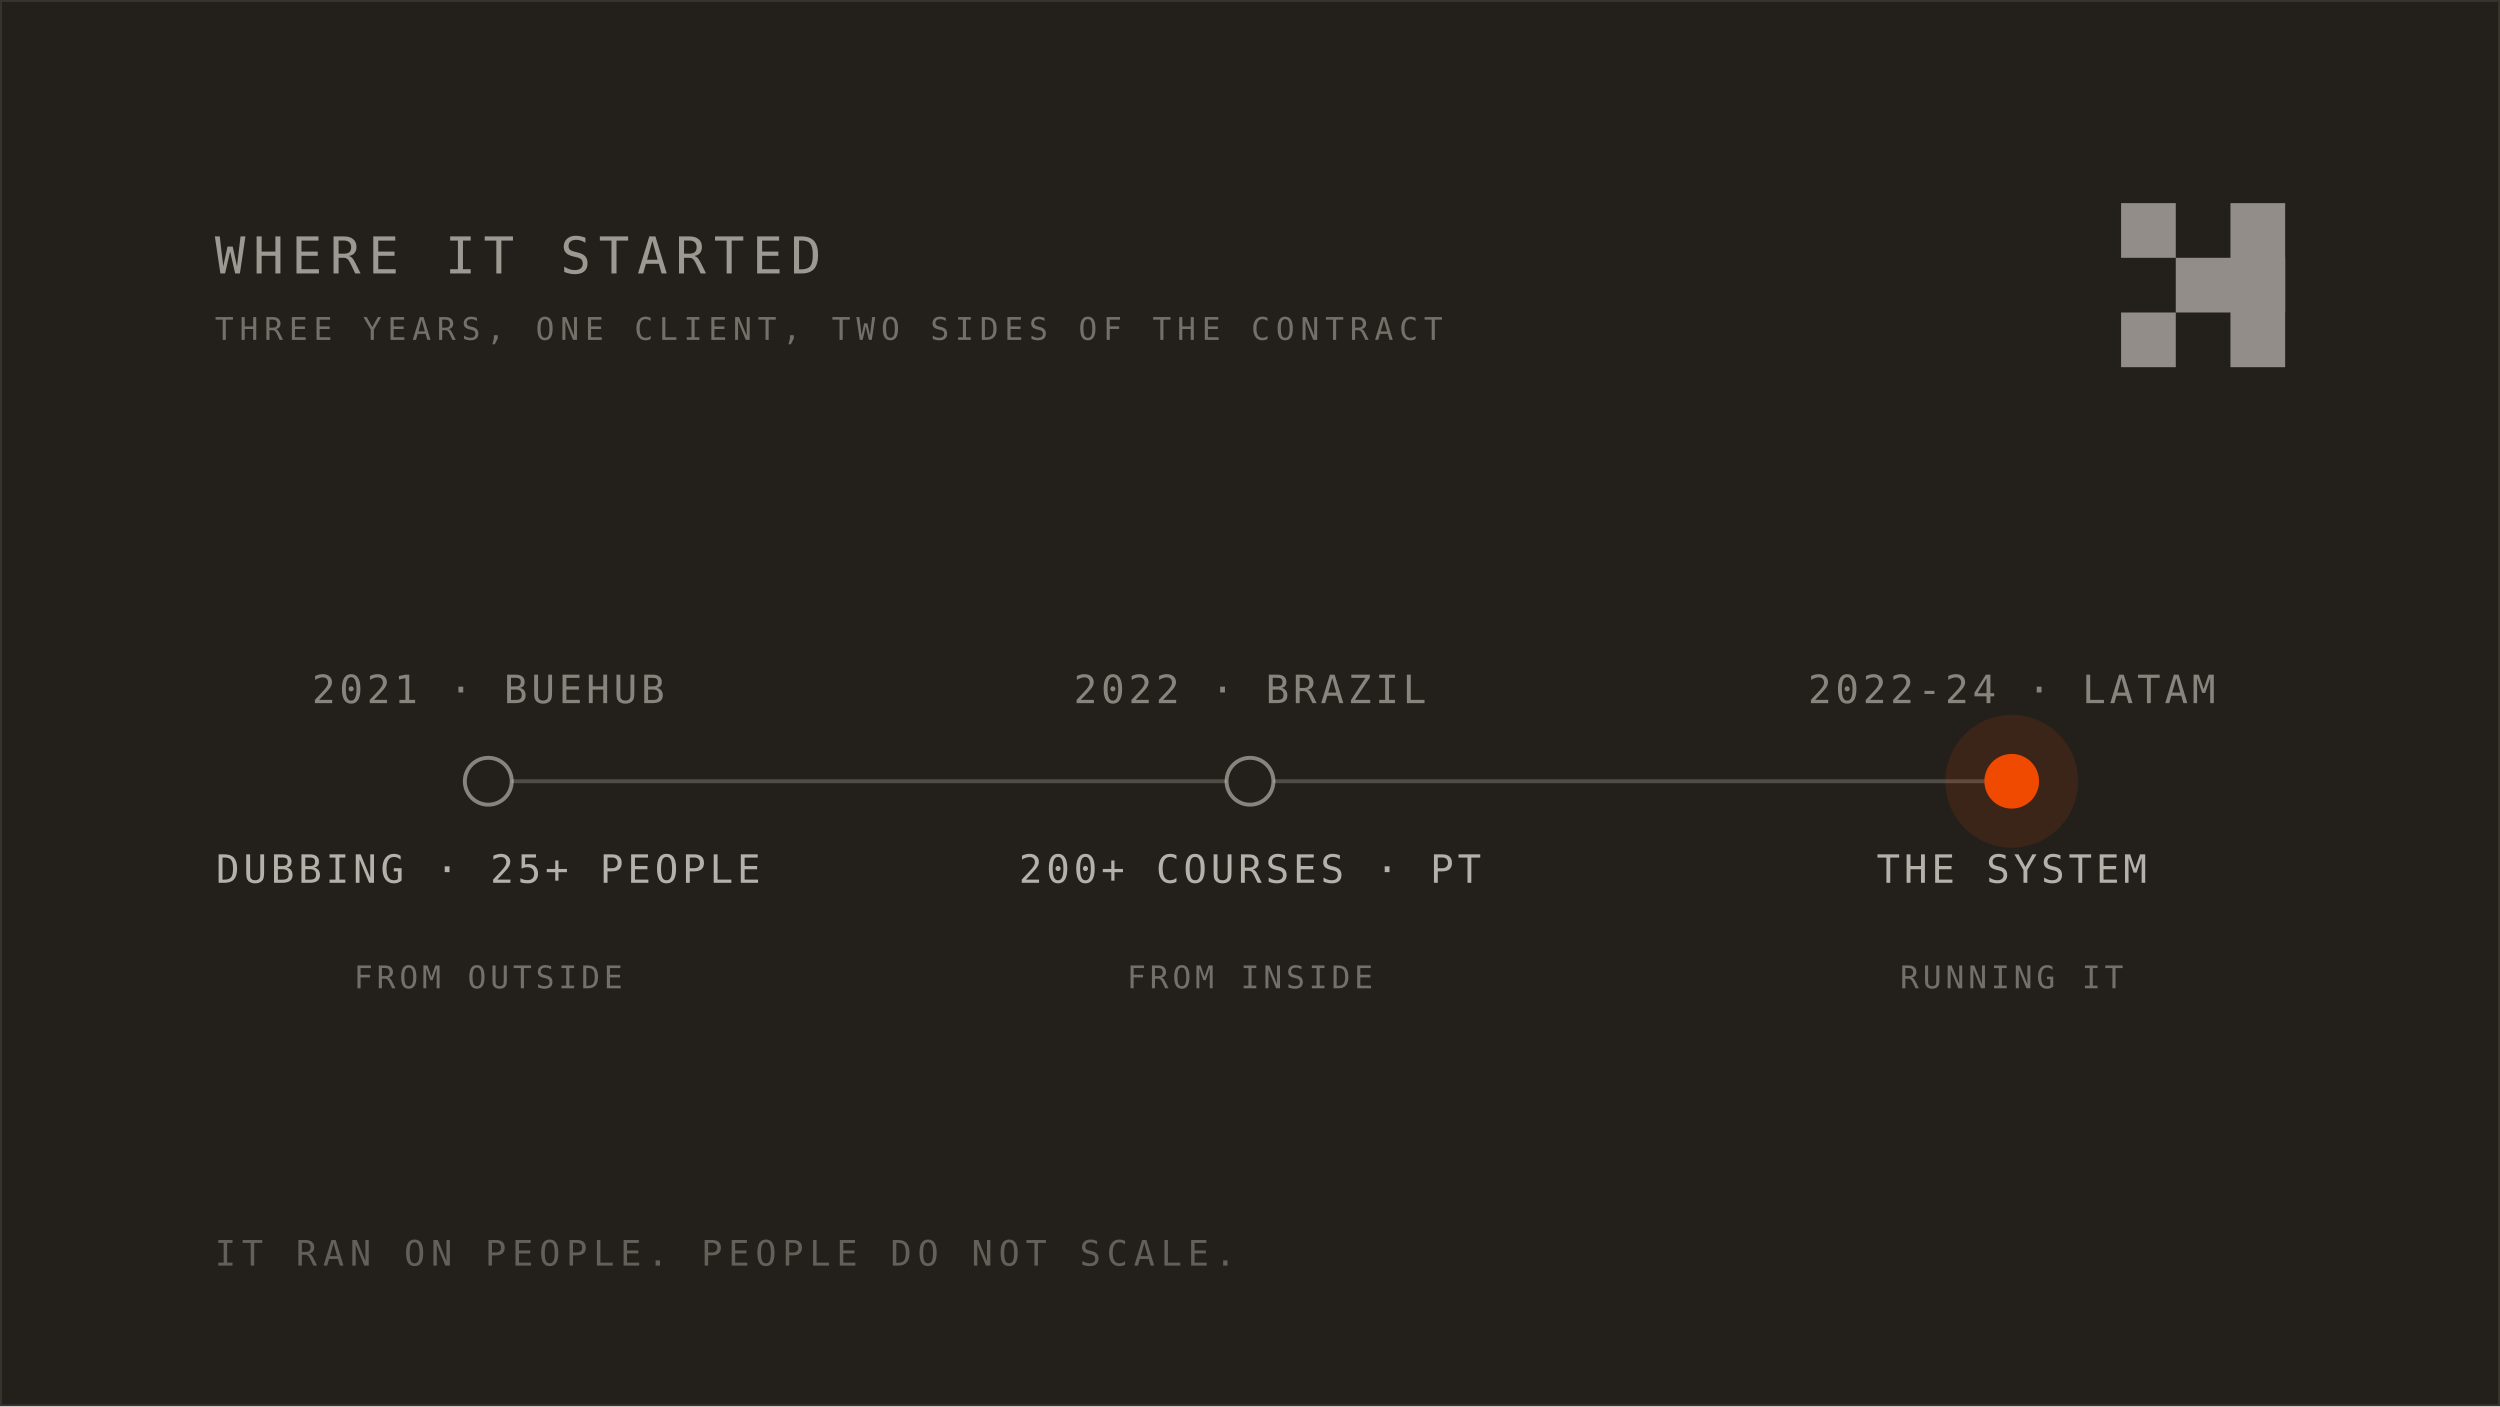
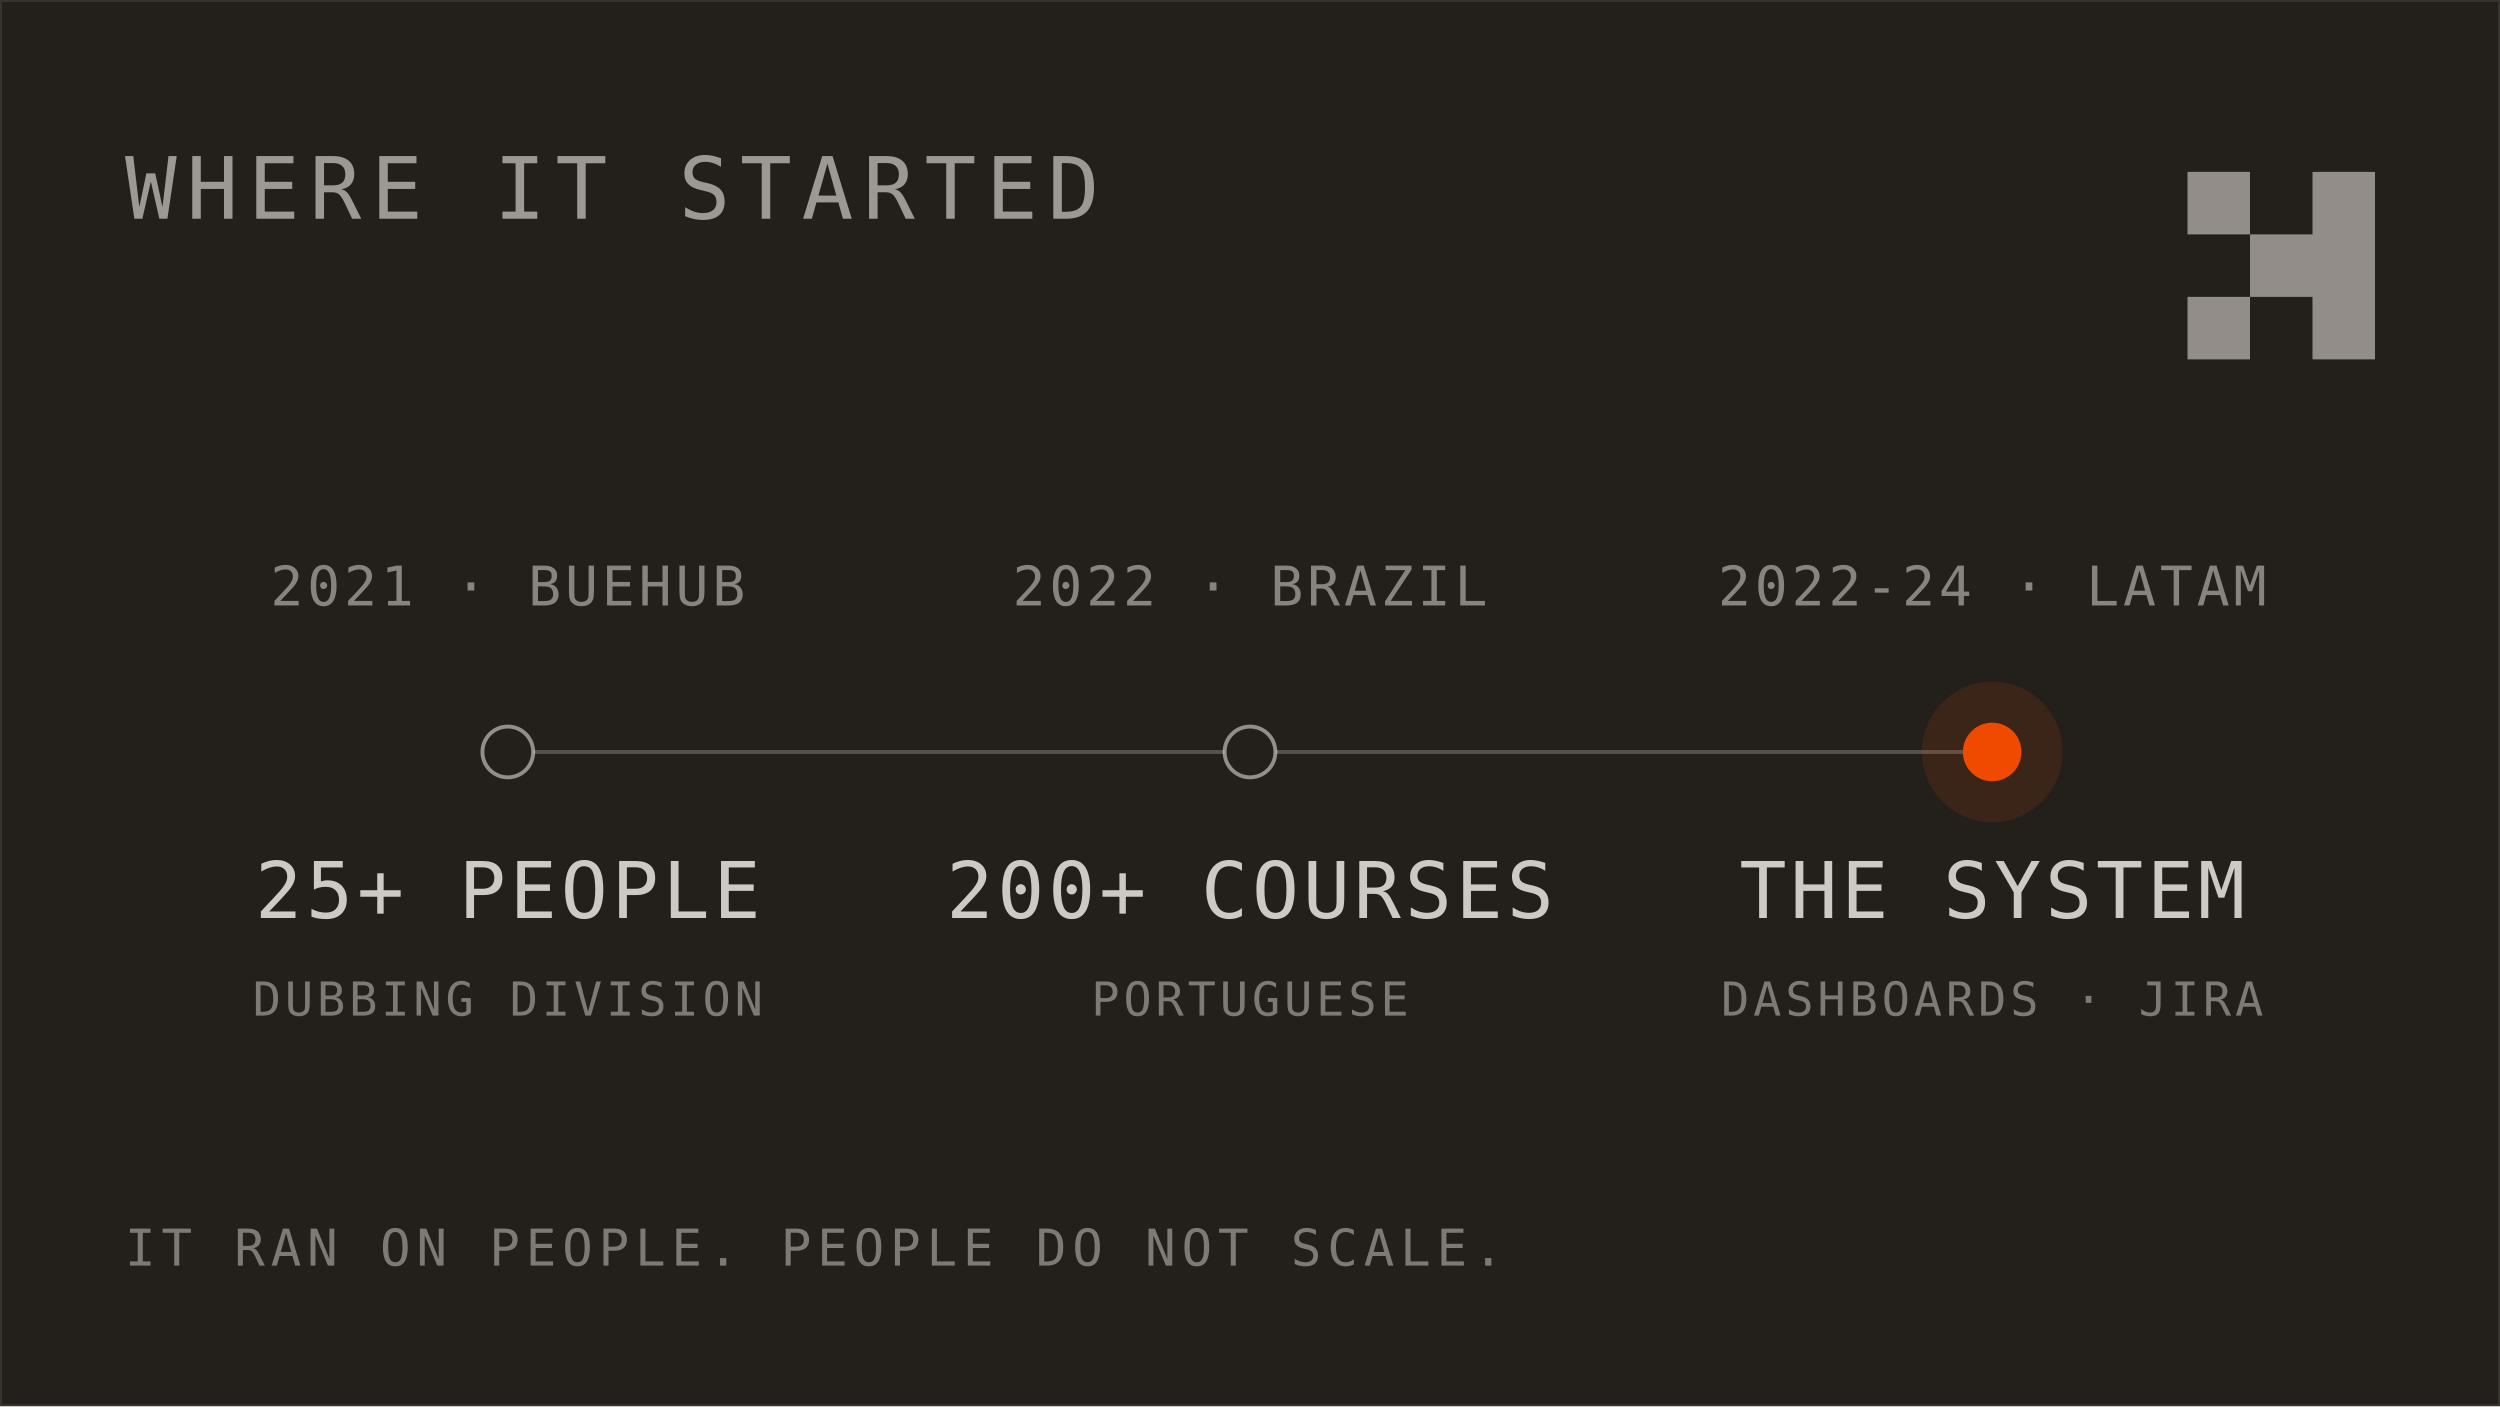
<svg xmlns="http://www.w3.org/2000/svg" width="1280" height="720" viewBox="0 0 1280 720">
  <rect width="1280" height="720" fill="#23201b" />
  <rect x="0.5" y="0.5" width="1279" height="719" fill="none" stroke="#ece8e1" stroke-opacity="0.10" />
-   <text x="110" y="140" font-family="'IBM Plex Mono', ui-monospace, 'DejaVu Sans Mono', monospace" font-size="26" letter-spacing="4" fill="#ece8e1" fill-opacity="0.6">WHERE IT STARTED</text>
-   <text x="110" y="174" font-family="'IBM Plex Mono', ui-monospace, 'DejaVu Sans Mono', monospace" font-size="16" letter-spacing="3" fill="#ece8e1" fill-opacity="0.4">THREE YEARS, ONE CLIENT, TWO SIDES OF THE CONTRACT</text>
+   <text x="64" y="112" font-family="'IBM Plex Mono', ui-monospace, 'DejaVu Sans Mono', monospace" font-size="44" letter-spacing="5" fill="#ece8e1" fill-opacity="0.6">WHERE IT STARTED</text>
  <g fill="#ece8e1" opacity="0.55">
-     <rect x="1142" y="104" width="28" height="84" />
-     <rect x="1114" y="132" width="56" height="28" />
-     <rect x="1086" y="104" width="28" height="28" />
-     <rect x="1086" y="160" width="28" height="28" />
+     <rect x="1184" y="88" width="32" height="96" />
+     <rect x="1152" y="120" width="64" height="32" />
+     <rect x="1120" y="88" width="32" height="32" />
+     <rect x="1120" y="152" width="32" height="32" />
  </g>
-   <line x1="250" y1="400" x2="1030" y2="400" stroke="#ece8e1" stroke-opacity="0.22" stroke-width="2" />
-   <circle cx="250" cy="400" r="12" fill="#23201b" stroke="#ece8e1" stroke-opacity="0.5" stroke-width="2" />
-   <circle cx="640" cy="400" r="12" fill="#23201b" stroke="#ece8e1" stroke-opacity="0.5" stroke-width="2" />
-   <circle cx="1030" cy="400" r="34" fill="#f04a00" fill-opacity="0.12" />
-   <circle cx="1030" cy="400" r="14" fill="#f04a00" />
-   <text x="250" y="360" text-anchor="middle" font-family="'IBM Plex Mono', ui-monospace, 'DejaVu Sans Mono', monospace" font-size="20" letter-spacing="2" fill="#ece8e1" fill-opacity="0.5">2021 · BUEHUB</text>
-   <text x="640" y="360" text-anchor="middle" font-family="'IBM Plex Mono', ui-monospace, 'DejaVu Sans Mono', monospace" font-size="20" letter-spacing="2" fill="#ece8e1" fill-opacity="0.5">2022 · BRAZIL</text>
-   <text x="1030" y="360" text-anchor="middle" font-family="'IBM Plex Mono', ui-monospace, 'DejaVu Sans Mono', monospace" font-size="20" letter-spacing="2" fill="#ece8e1" fill-opacity="0.5">2022-24 · LATAM</text>
-   <text x="250" y="452" text-anchor="middle" font-family="'IBM Plex Mono', ui-monospace, 'DejaVu Sans Mono', monospace" font-size="20" letter-spacing="2" fill="#ece8e1" fill-opacity="0.72">DUBBING · 25+ PEOPLE</text>
-   <text x="640" y="452" text-anchor="middle" font-family="'IBM Plex Mono', ui-monospace, 'DejaVu Sans Mono', monospace" font-size="20" letter-spacing="2" fill="#ece8e1" fill-opacity="0.72">200+ COURSES · PT</text>
-   <text x="1030" y="452" text-anchor="middle" font-family="'IBM Plex Mono', ui-monospace, 'DejaVu Sans Mono', monospace" font-size="20" letter-spacing="2" fill="#ece8e1" fill-opacity="0.72">THE SYSTEM</text>
-   <text x="250" y="506" text-anchor="middle" font-family="'IBM Plex Mono', ui-monospace, 'DejaVu Sans Mono', monospace" font-size="16" letter-spacing="2" fill="#ece8e1" fill-opacity="0.4">FROM OUTSIDE</text>
-   <text x="640" y="506" text-anchor="middle" font-family="'IBM Plex Mono', ui-monospace, 'DejaVu Sans Mono', monospace" font-size="16" letter-spacing="2" fill="#ece8e1" fill-opacity="0.4">FROM INSIDE</text>
-   <text x="1030" y="506" text-anchor="middle" font-family="'IBM Plex Mono', ui-monospace, 'DejaVu Sans Mono', monospace" font-size="16" letter-spacing="2" fill="#ece8e1" fill-opacity="0.4">RUNNING IT</text>
-   <text x="110" y="648" font-family="'IBM Plex Mono', ui-monospace, 'DejaVu Sans Mono', monospace" font-size="18" letter-spacing="3" fill="#ece8e1" fill-opacity="0.32">IT RAN ON PEOPLE. PEOPLE DO NOT SCALE.</text>
+   <line x1="260" y1="385" x2="1020" y2="385" stroke="#ece8e1" stroke-opacity="0.25" stroke-width="2" />
+   <circle cx="260" cy="385" r="13" fill="#23201b" stroke="#ece8e1" stroke-opacity="0.55" stroke-width="2" />
+   <circle cx="640" cy="385" r="13" fill="#23201b" stroke="#ece8e1" stroke-opacity="0.55" stroke-width="2" />
+   <circle cx="1020" cy="385" r="36" fill="#f04a00" fill-opacity="0.12" />
+   <circle cx="1020" cy="385" r="15" fill="#f04a00" />
+   <g text-anchor="middle" font-family="'IBM Plex Mono', ui-monospace, 'DejaVu Sans Mono', monospace" font-size="28" letter-spacing="2" fill="#ece8e1" fill-opacity="0.5">
+     <text x="260" y="310">2021 · BUEHUB</text>
+     <text x="640" y="310">2022 · BRAZIL</text>
+     <text x="1020" y="310">2022-24 · LATAM</text>
+   </g>
+   <g text-anchor="middle" font-family="'IBM Plex Mono', ui-monospace, 'DejaVu Sans Mono', monospace" font-size="40" letter-spacing="2" fill="#ece8e1" fill-opacity="0.85">
+     <text x="260" y="470">25+ PEOPLE</text>
+     <text x="640" y="470">200+ COURSES</text>
+     <text x="1020" y="470">THE SYSTEM</text>
+   </g>
+   <g text-anchor="middle" font-family="'IBM Plex Mono', ui-monospace, 'DejaVu Sans Mono', monospace" font-size="24" letter-spacing="2" fill="#ece8e1" fill-opacity="0.45">
+     <text x="260" y="520">DUBBING DIVISION</text>
+     <text x="640" y="520">PORTUGUESE</text>
+     <text x="1020" y="520">DASHBOARDS · JIRA</text>
+   </g>
+   <text x="64" y="648" font-family="'IBM Plex Mono', ui-monospace, 'DejaVu Sans Mono', monospace" font-size="26" letter-spacing="3" fill="#ece8e1" fill-opacity="0.45">IT RAN ON PEOPLE. PEOPLE DO NOT SCALE.</text>
</svg>
